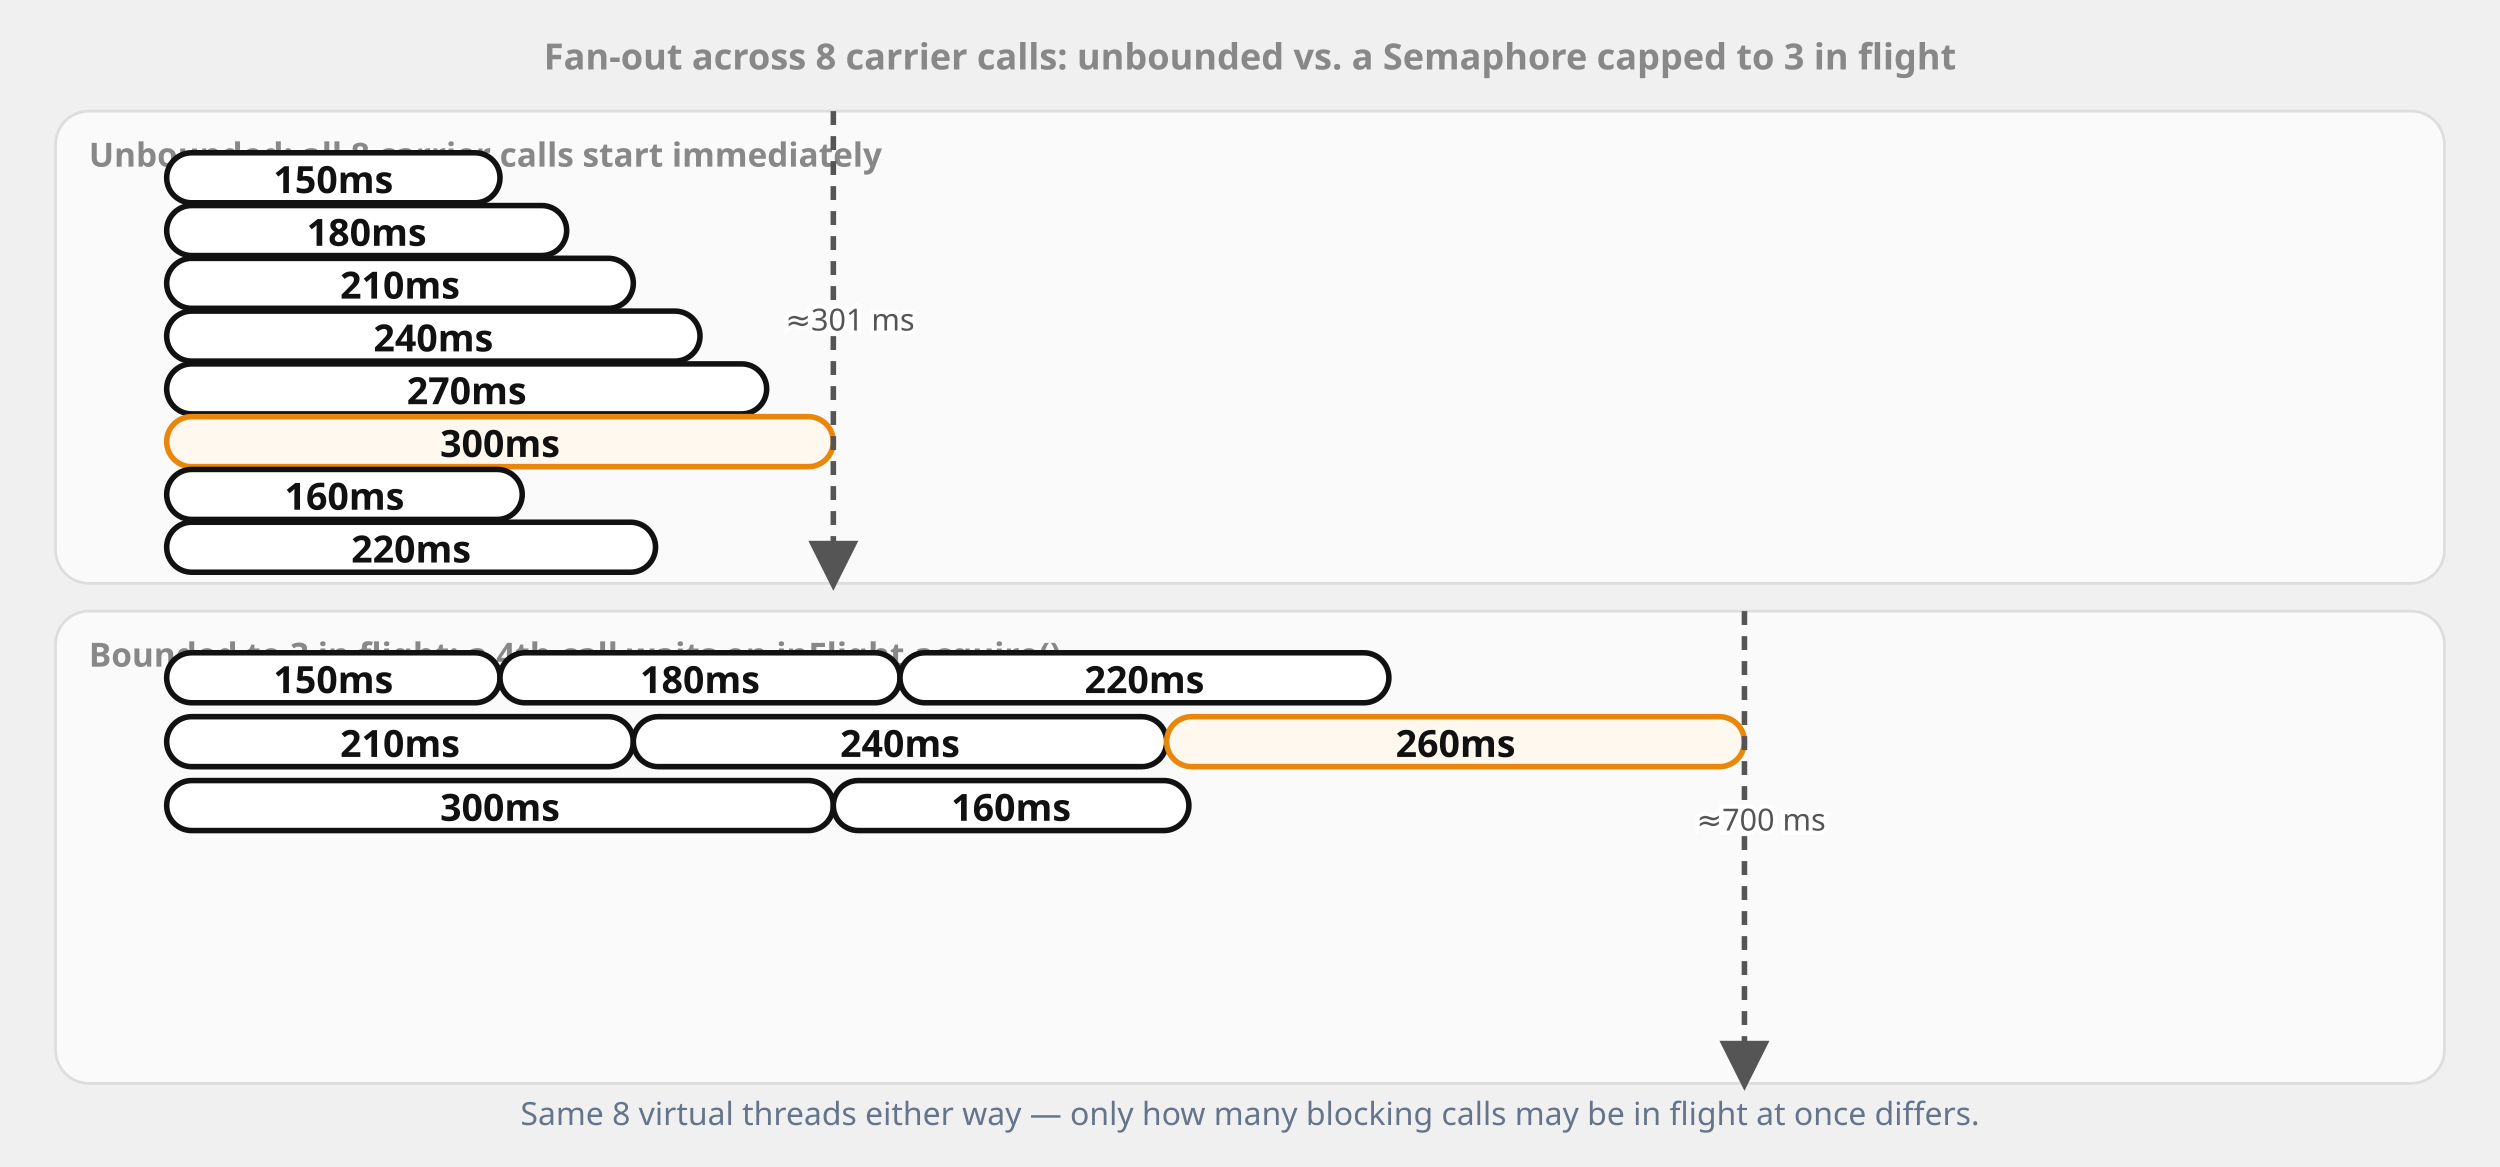
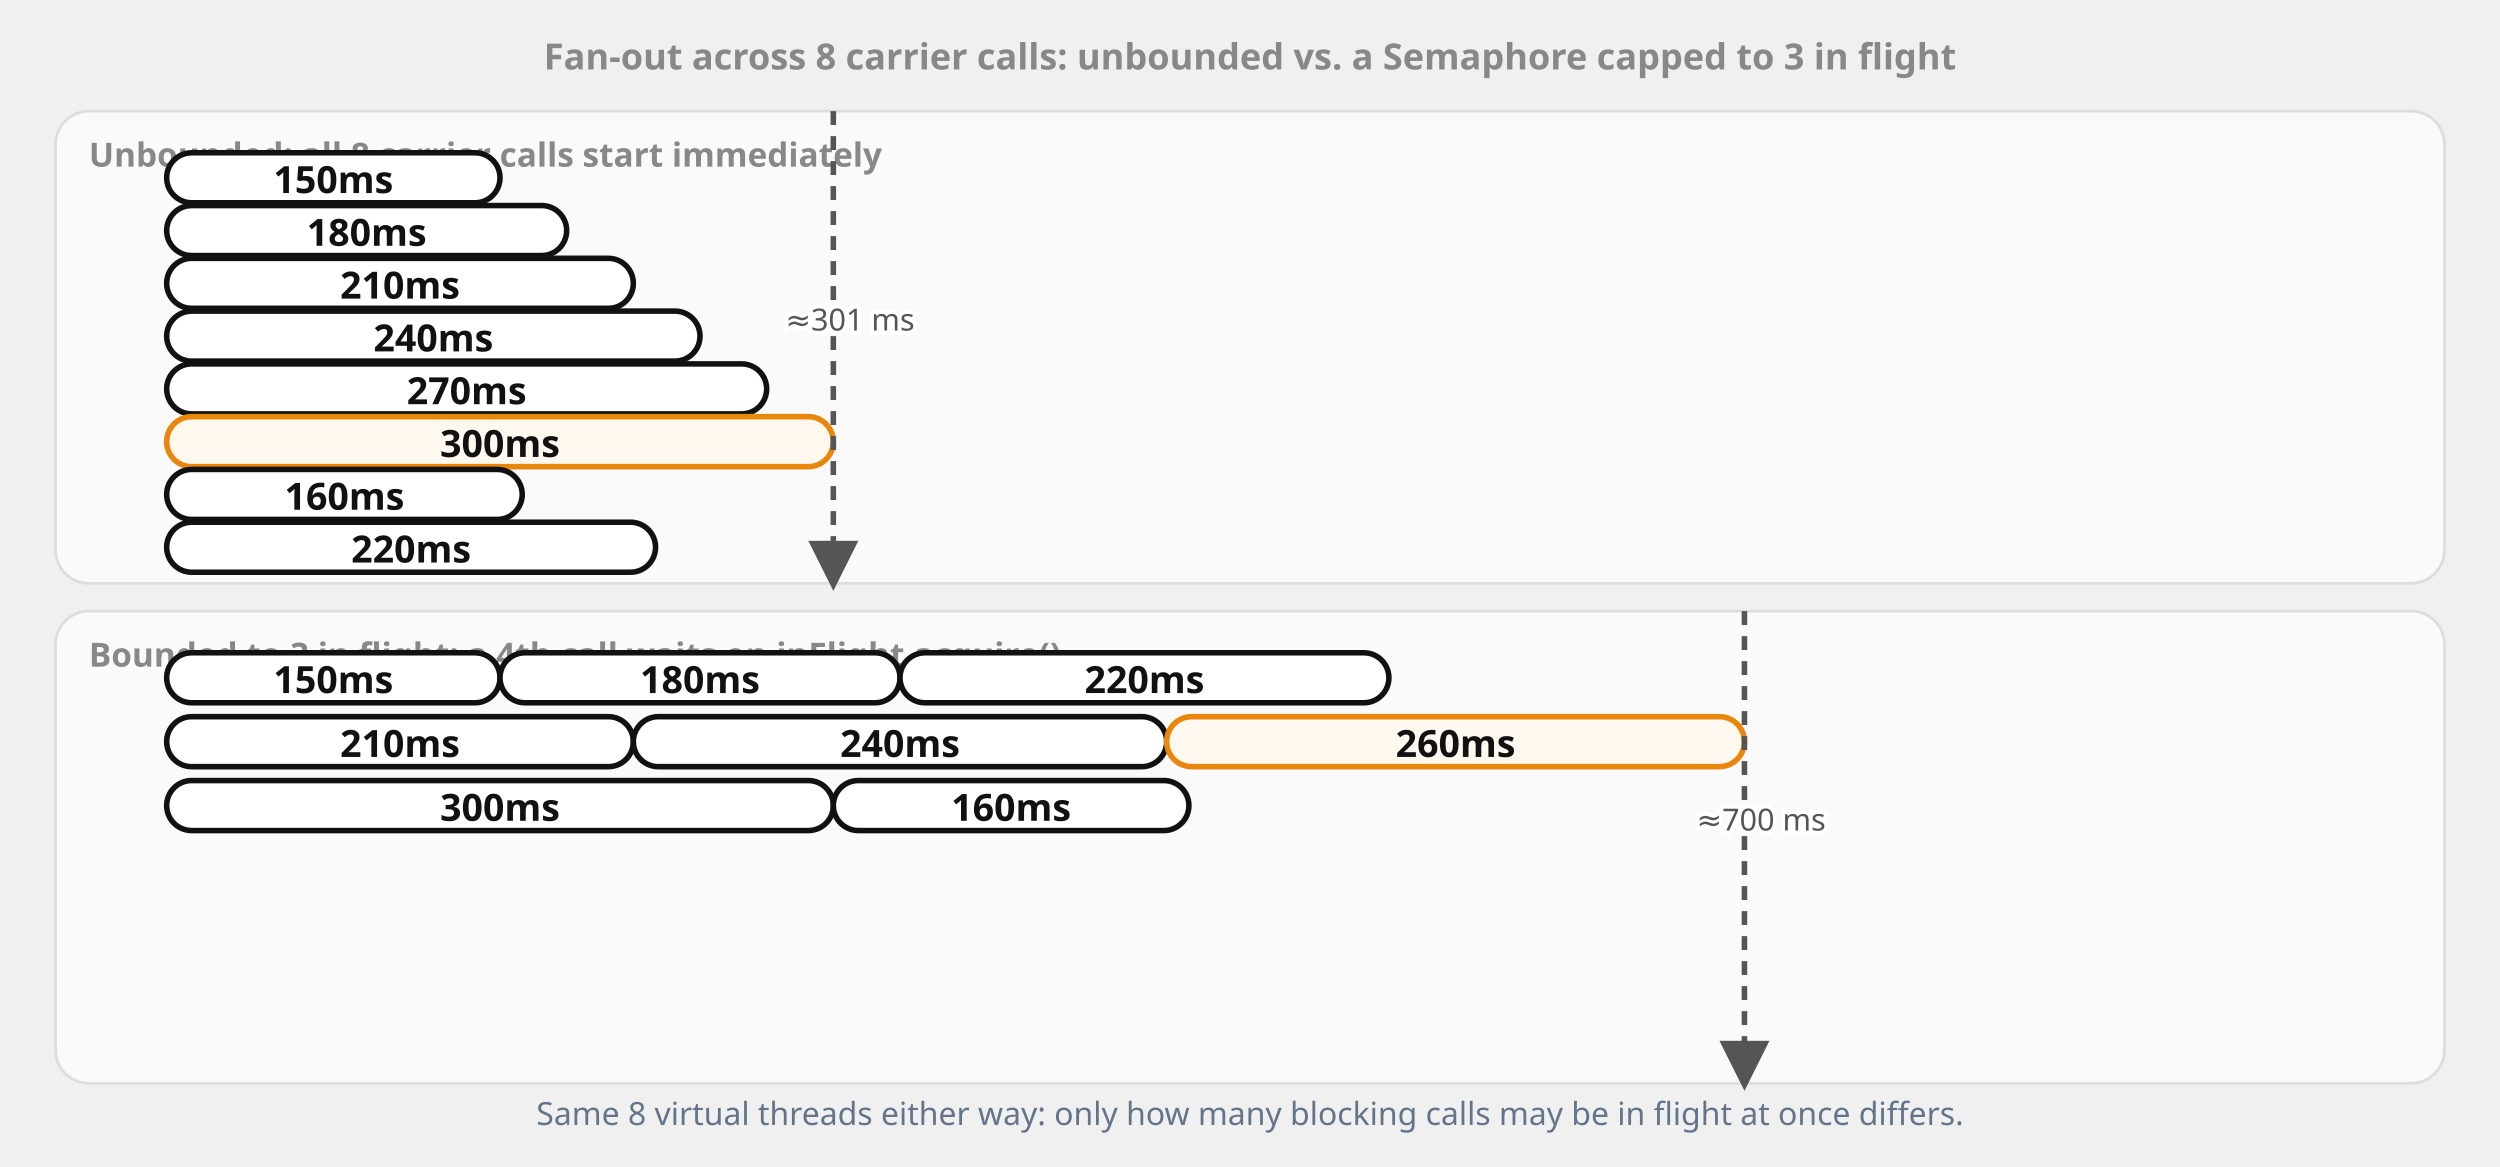
<svg xmlns="http://www.w3.org/2000/svg" viewBox="0 0 900 420" font-family="'Red Hat Text', system-ui, sans-serif" role="img">
  <defs>
    <marker id="a" viewBox="0 0 10 10" refX="8.5" refY="5" markerWidth="9" markerHeight="9" orient="auto-start-reverse">
      <path d="M0,0 L10,5 L0,10 z" fill="#555" />
    </marker>
    <marker id="am" viewBox="0 0 10 10" refX="8.5" refY="5" markerWidth="9" markerHeight="9" orient="auto-start-reverse">
      <path d="M0,0 L10,5 L0,10 z" fill="#b8650a" />
    </marker>
  </defs>
  <rect x="20" y="40" width="860" height="170" rx="12" fill="#fafafa" stroke="#ddd" />
  <text x="32" y="60" font-size="12" font-weight="700" fill="#888">Unbounded: all 8 carrier calls start immediately</text>
  <rect x="20" y="220" width="860" height="170" rx="12" fill="#fafafa" stroke="#ddd" />
  <text x="32" y="240" font-size="12" font-weight="700" fill="#888">Bounded to 3 in flight: a 4th call waits on inFlight.acquire()</text>
  <rect x="60.0" y="55" width="120.0" height="18" rx="9" fill="#ffffff" stroke="#111111" stroke-width="2" />
  <text x="120.0" y="69.5" font-size="13.5" font-weight="700" fill="#111111" text-anchor="middle">150ms</text>
  <rect x="60.0" y="74" width="144.0" height="18" rx="9" fill="#ffffff" stroke="#111111" stroke-width="2" />
  <text x="132.0" y="88.5" font-size="13.5" font-weight="700" fill="#111111" text-anchor="middle">180ms</text>
  <rect x="60.0" y="93" width="168.0" height="18" rx="9" fill="#ffffff" stroke="#111111" stroke-width="2" />
  <text x="144.0" y="107.5" font-size="13.5" font-weight="700" fill="#111111" text-anchor="middle">210ms</text>
  <rect x="60.0" y="112" width="192.0" height="18" rx="9" fill="#ffffff" stroke="#111111" stroke-width="2" />
  <text x="156.0" y="126.5" font-size="13.5" font-weight="700" fill="#111111" text-anchor="middle">240ms</text>
  <rect x="60.0" y="131" width="216.0" height="18" rx="9" fill="#ffffff" stroke="#111111" stroke-width="2" />
  <text x="168.0" y="145.5" font-size="13.5" font-weight="700" fill="#111111" text-anchor="middle">270ms</text>
  <rect x="60.0" y="150" width="240.0" height="18" rx="9" fill="#fff8ef" stroke="#e8870c" stroke-width="2" />
  <text x="180.0" y="164.5" font-size="13.5" font-weight="700" fill="#111111" text-anchor="middle">300ms</text>
  <rect x="60.0" y="169" width="128.0" height="18" rx="9" fill="#ffffff" stroke="#111111" stroke-width="2" />
  <text x="124.0" y="183.5" font-size="13.5" font-weight="700" fill="#111111" text-anchor="middle">160ms</text>
  <rect x="60.0" y="188" width="176.0" height="18" rx="9" fill="#ffffff" stroke="#111111" stroke-width="2" />
  <text x="148.0" y="202.5" font-size="13.5" font-weight="700" fill="#111111" text-anchor="middle">220ms</text>
  <rect x="60.0" y="235" width="120.0" height="18" rx="9" fill="#ffffff" stroke="#111111" stroke-width="2" />
  <text x="120.0" y="249.5" font-size="13.5" font-weight="700" fill="#111111" text-anchor="middle">150ms</text>
  <rect x="60.0" y="258" width="168.0" height="18" rx="9" fill="#ffffff" stroke="#111111" stroke-width="2" />
  <text x="144.0" y="272.5" font-size="13.5" font-weight="700" fill="#111111" text-anchor="middle">210ms</text>
  <rect x="60.0" y="281" width="240.0" height="18" rx="9" fill="#ffffff" stroke="#111111" stroke-width="2" />
  <text x="180.0" y="295.5" font-size="13.5" font-weight="700" fill="#111111" text-anchor="middle">300ms</text>
  <rect x="180.0" y="235" width="144.0" height="18" rx="9" fill="#ffffff" stroke="#111111" stroke-width="2" />
  <text x="252.0" y="249.5" font-size="13.5" font-weight="700" fill="#111111" text-anchor="middle">180ms</text>
  <rect x="228.0" y="258" width="192.0" height="18" rx="9" fill="#ffffff" stroke="#111111" stroke-width="2" />
  <text x="324.0" y="272.5" font-size="13.5" font-weight="700" fill="#111111" text-anchor="middle">240ms</text>
  <rect x="300.0" y="281" width="128.0" height="18" rx="9" fill="#ffffff" stroke="#111111" stroke-width="2" />
  <text x="364.0" y="295.5" font-size="13.5" font-weight="700" fill="#111111" text-anchor="middle">160ms</text>
  <rect x="324.0" y="235" width="176.0" height="18" rx="9" fill="#ffffff" stroke="#111111" stroke-width="2" />
  <text x="412.0" y="249.5" font-size="13.5" font-weight="700" fill="#111111" text-anchor="middle">220ms</text>
  <rect x="420.0" y="258" width="208.0" height="18" rx="9" fill="#fff8ef" stroke="#e8870c" stroke-width="2" />
  <text x="524.0" y="272.5" font-size="13.5" font-weight="700" fill="#111111" text-anchor="middle">260ms</text>
  <path d="M300,40 L300,210" fill="none" stroke="#555" stroke-width="2" stroke-dasharray="5 4" marker-end="url(#a)" />
  <text x="306.0" y="119.0" font-size="11" fill="#ffffff" stroke="#ffffff" stroke-width="3" paint-order="stroke" text-anchor="middle">≈301 ms</text>
  <text x="306.0" y="119.0" font-size="11" fill="#555" text-anchor="middle">≈301 ms</text>
  <path d="M628,220 L628,390" fill="none" stroke="#555" stroke-width="2" stroke-dasharray="5 4" marker-end="url(#a)" />
  <text x="634.0" y="299.0" font-size="11" fill="#ffffff" stroke="#ffffff" stroke-width="3" paint-order="stroke" text-anchor="middle">≈700 ms</text>
  <text x="634.0" y="299.0" font-size="11" fill="#555" text-anchor="middle">≈700 ms</text>
  <text x="450" y="25" font-size="13" fill="#888" text-anchor="middle" font-weight="700">Fan-out across 8 carrier calls: unbounded vs. a Semaphore capped to 3 in flight</text>
-   <text x="450" y="405" font-size="11.5" fill="#64748b" text-anchor="middle">Same 8 virtual threads either way — only how many blocking calls may be in flight at once differs.</text>
+   <text x="450" y="405" font-size="11.5" fill="#64748b" text-anchor="middle">Same 8 virtual threads either way: only how many blocking calls may be in flight at once differs.</text>
</svg>
